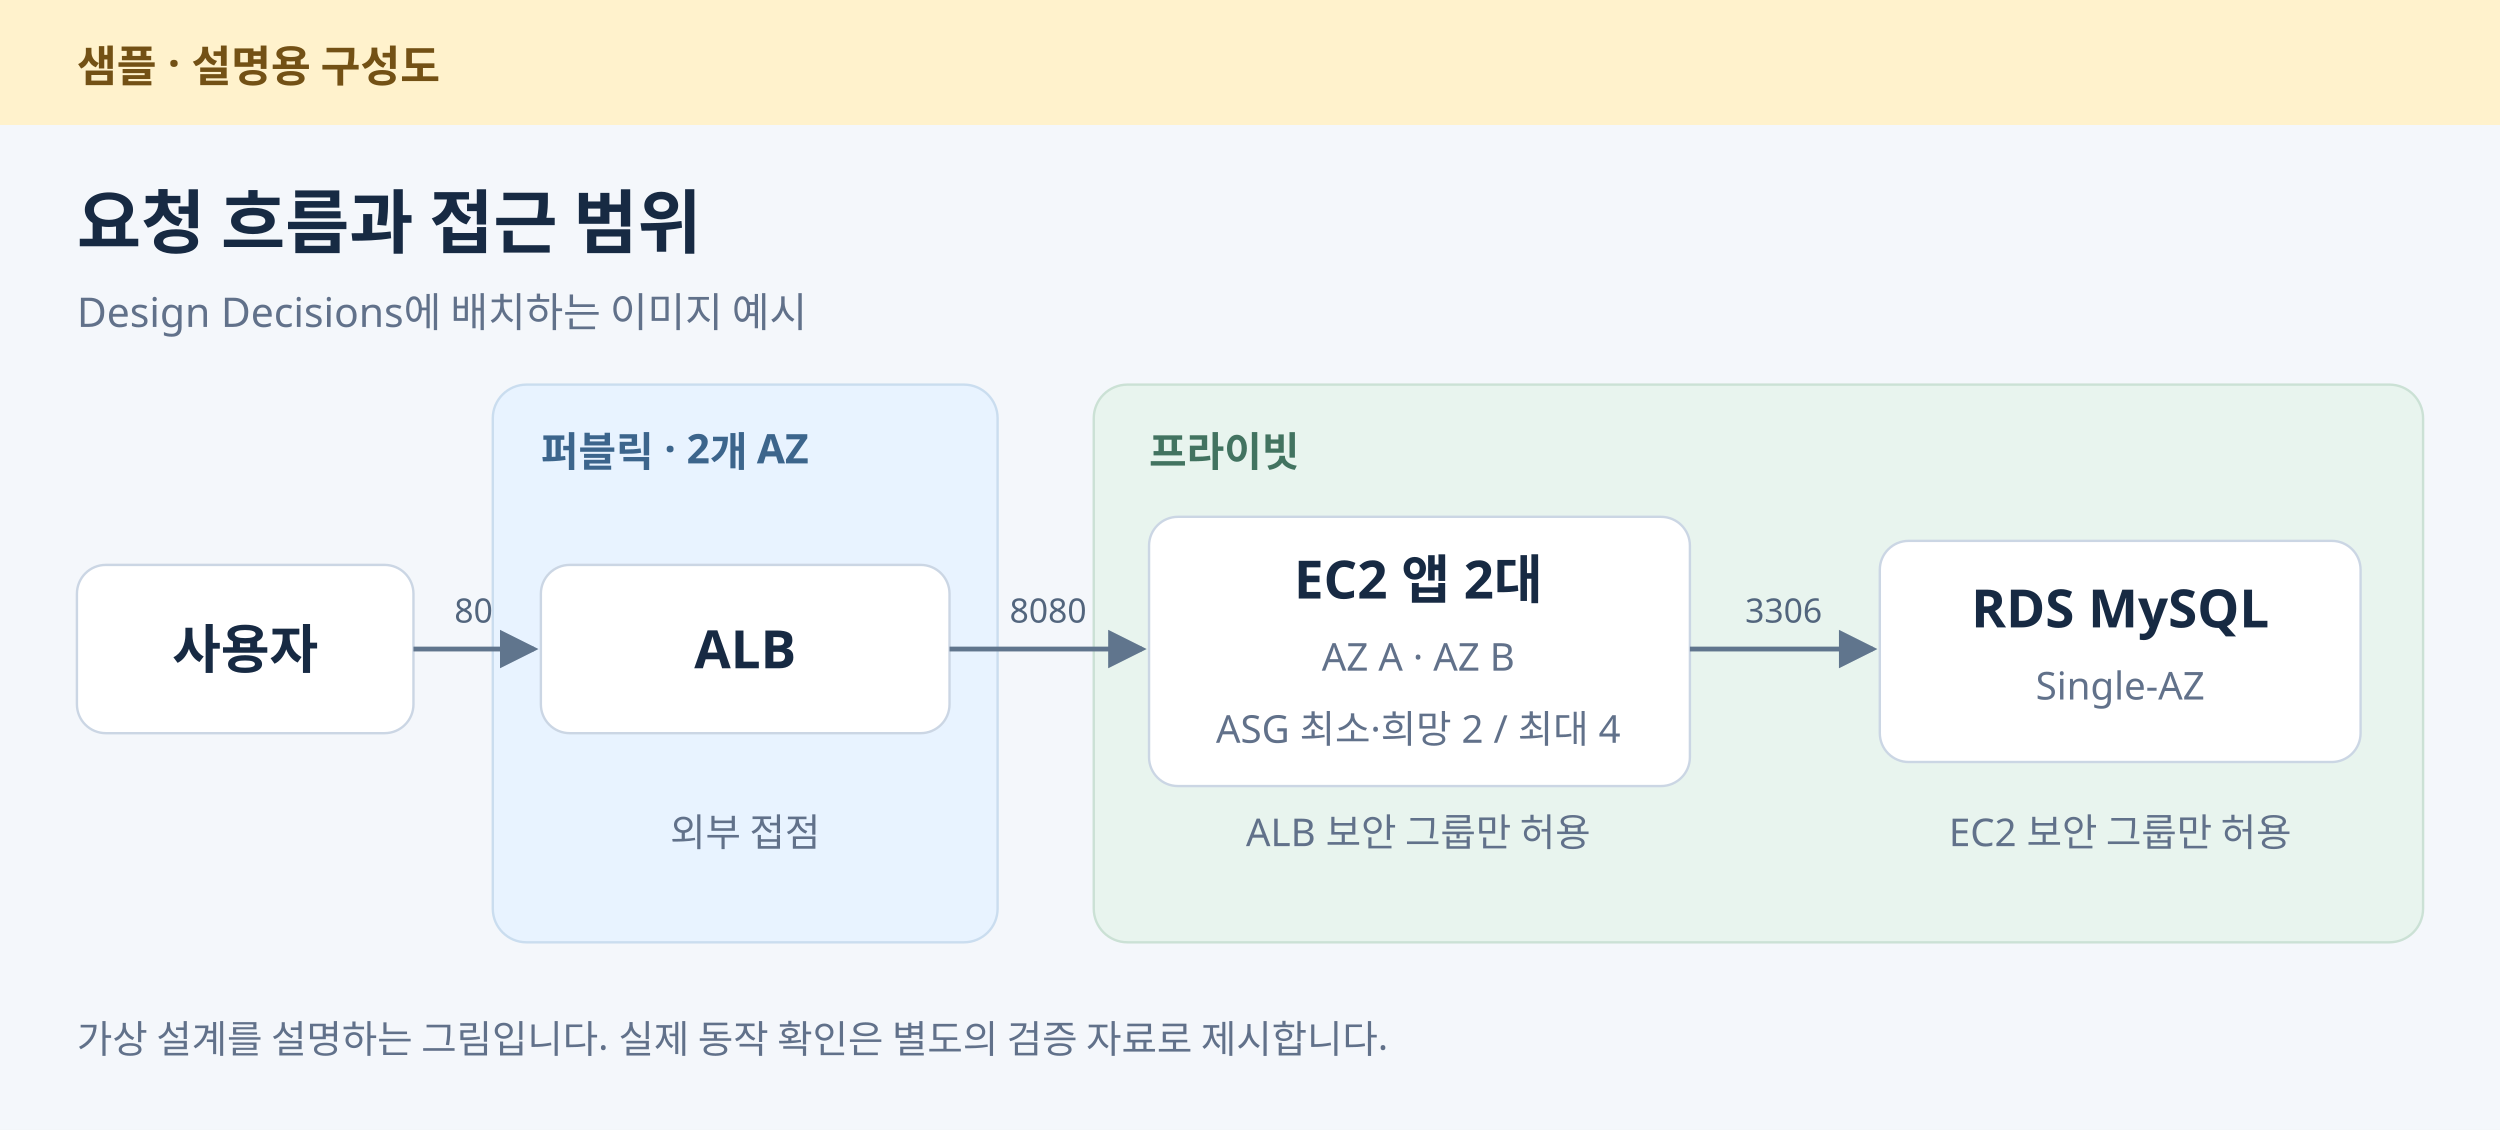
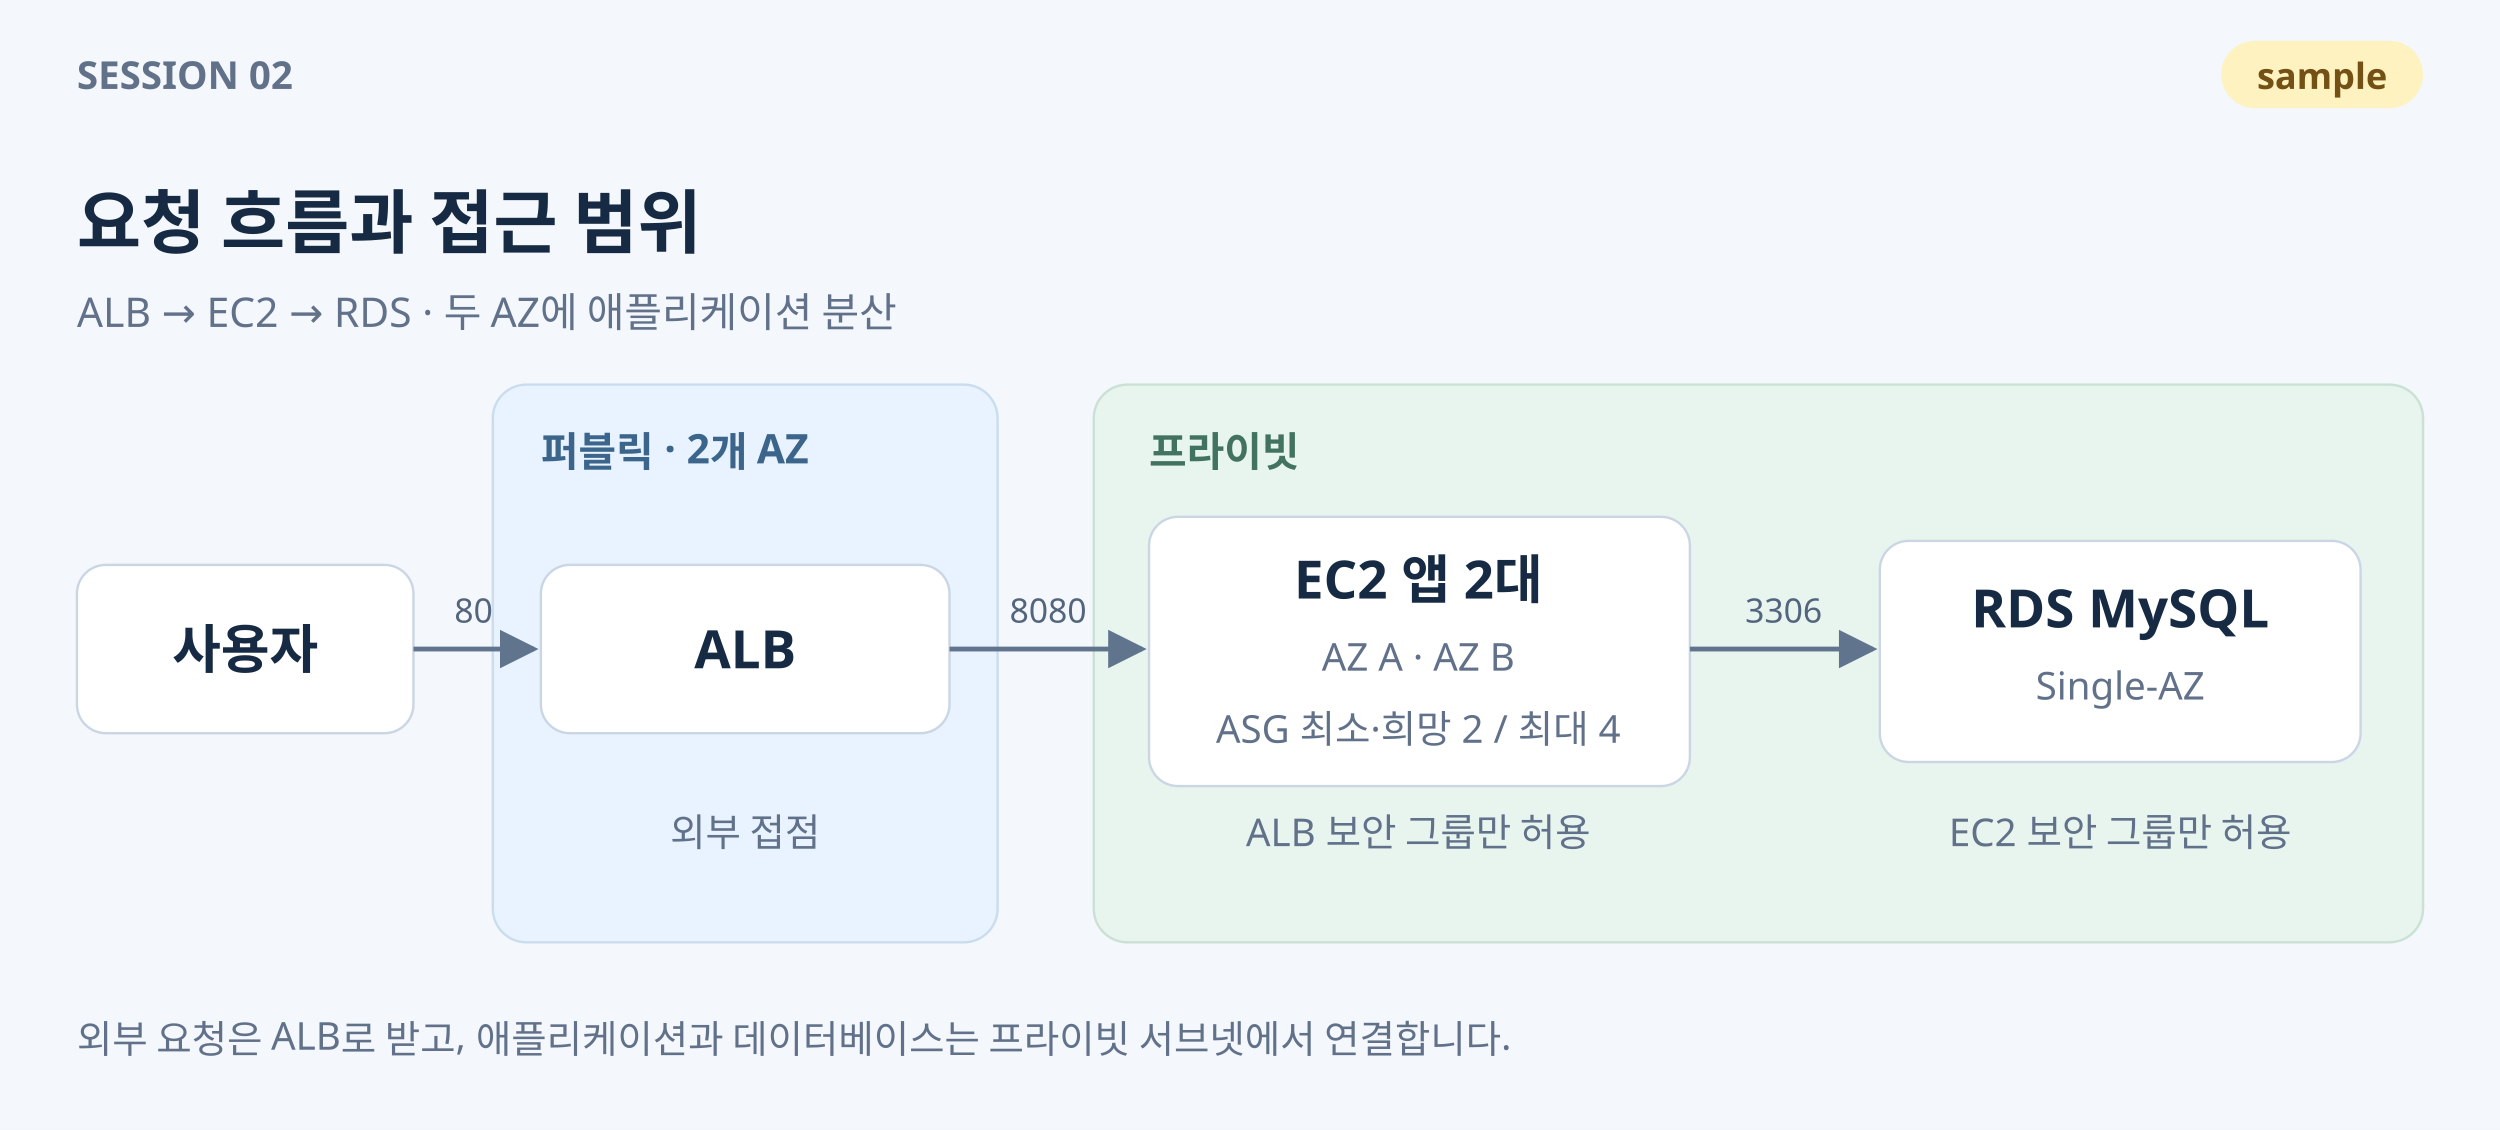
<svg xmlns="http://www.w3.org/2000/svg" width="1040" height="470" viewBox="0 0 1040 470" role="img" aria-labelledby="title desc">
  <defs>
    <marker id="arrow" markerWidth="8" markerHeight="8" refX="7" refY="4" orient="auto">
      <path d="M0 0L8 4L0 8" fill="#60758d" />
    </marker>
  </defs>
  <rect width="1040" height="470" fill="#f4f7fb" />
-   <rect width="1040" height="52" fill="#fff2cc" />
  <g font-family="Malgun Gothic, Segoe UI, sans-serif" fill="#172a43">
-     <text x="32" y="34" font-size="18" font-weight="700" fill="#735115">샘플 · 설명용 구성도</text>
+     <text x="32" y="37" font-size="16" font-weight="700" fill="#61718a">SESSION 02</text>
+     <rect x="924" y="17" width="84" height="28" rx="14" fill="#fef2c0" />
+     <text x="966" y="37" text-anchor="middle" font-size="15" font-weight="600" fill="#735115">sample</text>
    <text x="32" y="103" font-size="29" font-weight="700">요청 흐름과 접근 범위</text>
-     <text x="32" y="136" font-size="17" fill="#61718a">Design Decisions에 배치하는 이미지 예시</text>
+     <text x="32" y="136" font-size="17" fill="#61718a">ALB → EC2 → RDS · 두 AZ에 애플리케이션 분산</text>
    <rect x="205" y="160" width="210" height="232" rx="14" fill="#e8f3ff" stroke="#caddef" />
    <rect x="455" y="160" width="553" height="232" rx="14" fill="#e8f4ee" stroke="#cbe1d5" />
    <text x="225" y="194" font-size="17" font-weight="700" fill="#3c658c">퍼블릭 · 2개 AZ</text>
    <text x="478" y="194" font-size="17" font-weight="700" fill="#427360">프라이빗</text>
    <g fill="#ffffff" stroke="#cbd6e4">
      <rect x="32" y="235" width="140" height="70" rx="12" />
      <rect x="225" y="235" width="170" height="70" rx="12" />
      <rect x="478" y="215" width="225" height="112" rx="12" />
      <rect x="782" y="225" width="200" height="92" rx="12" />
    </g>
    <g font-size="22" font-weight="700" text-anchor="middle">
      <text x="102" y="278">사용자</text>
      <text x="310" y="278">ALB</text>
      <text x="590" y="249">EC2 앱 2대</text>
      <text x="882" y="261">RDS MySQL</text>
    </g>
    <g font-size="16" fill="#61718a" text-anchor="middle">
      <text x="590" y="279">AZ A · AZ B</text>
      <text x="590" y="309">ASG 최소·희망 2 / 최대 4</text>
      <text x="882" y="291">Single-AZ</text>
      <text x="310" y="352">외부 접점</text>
      <text x="590" y="352">ALB 보안 그룹만 허용</text>
      <text x="882" y="352">EC2 보안 그룹만 허용</text>
    </g>
    <g stroke="#60758d" stroke-width="2" marker-end="url(#arrow)">
      <path d="M172 270H222" />
      <path d="M395 270H475" />
      <path d="M703 270H779" />
    </g>
    <g font-size="14" fill="#52657d" text-anchor="middle">
      <text x="197" y="259">80</text>
      <text x="436" y="259">8080</text>
      <text x="742" y="259">3306</text>
    </g>
-     <text x="32" y="438" font-size="16" fill="#61718a">가상 설계를 설명하는 그림입니다. 실제 동작 확인은 별도의 검증 자료로 제시합니다.</text>
+     <text x="32" y="438" font-size="16" fill="#61718a">외부 요청은 ALB로 받고, 애플리케이션과 데이터베이스는 프라이빗 서브넷에서 연결합니다.</text>
  </g>
</svg>
